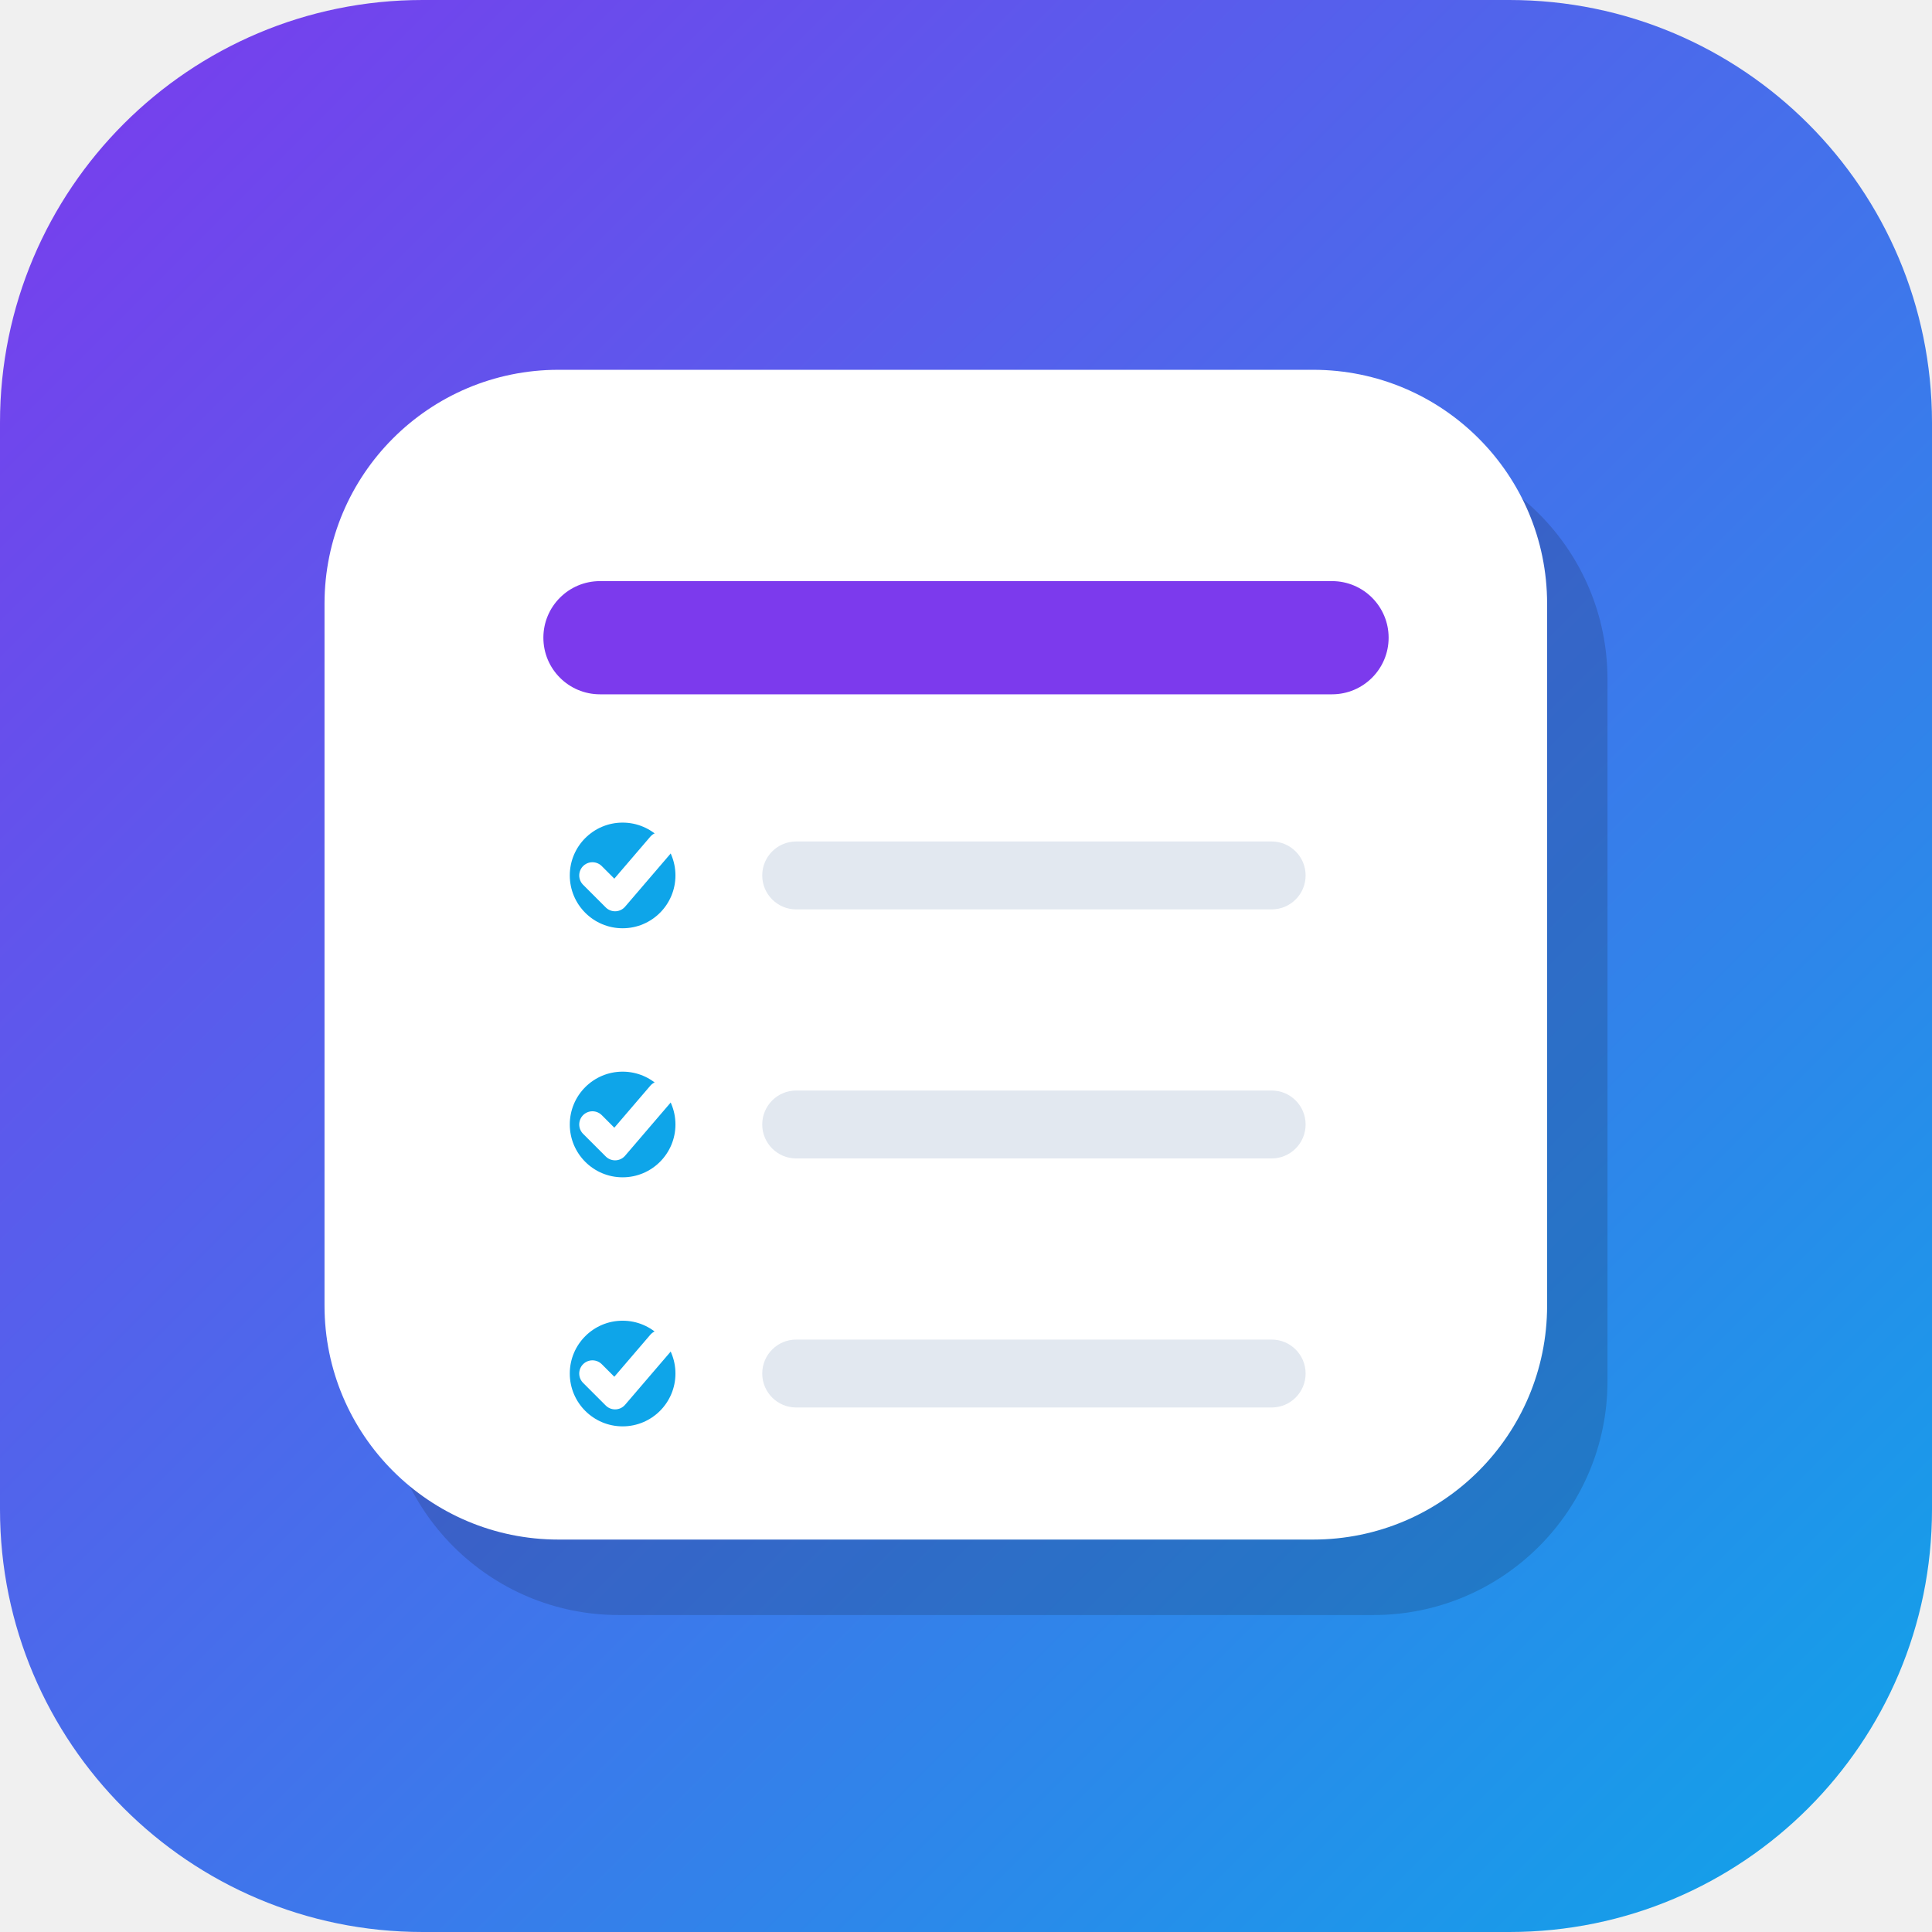
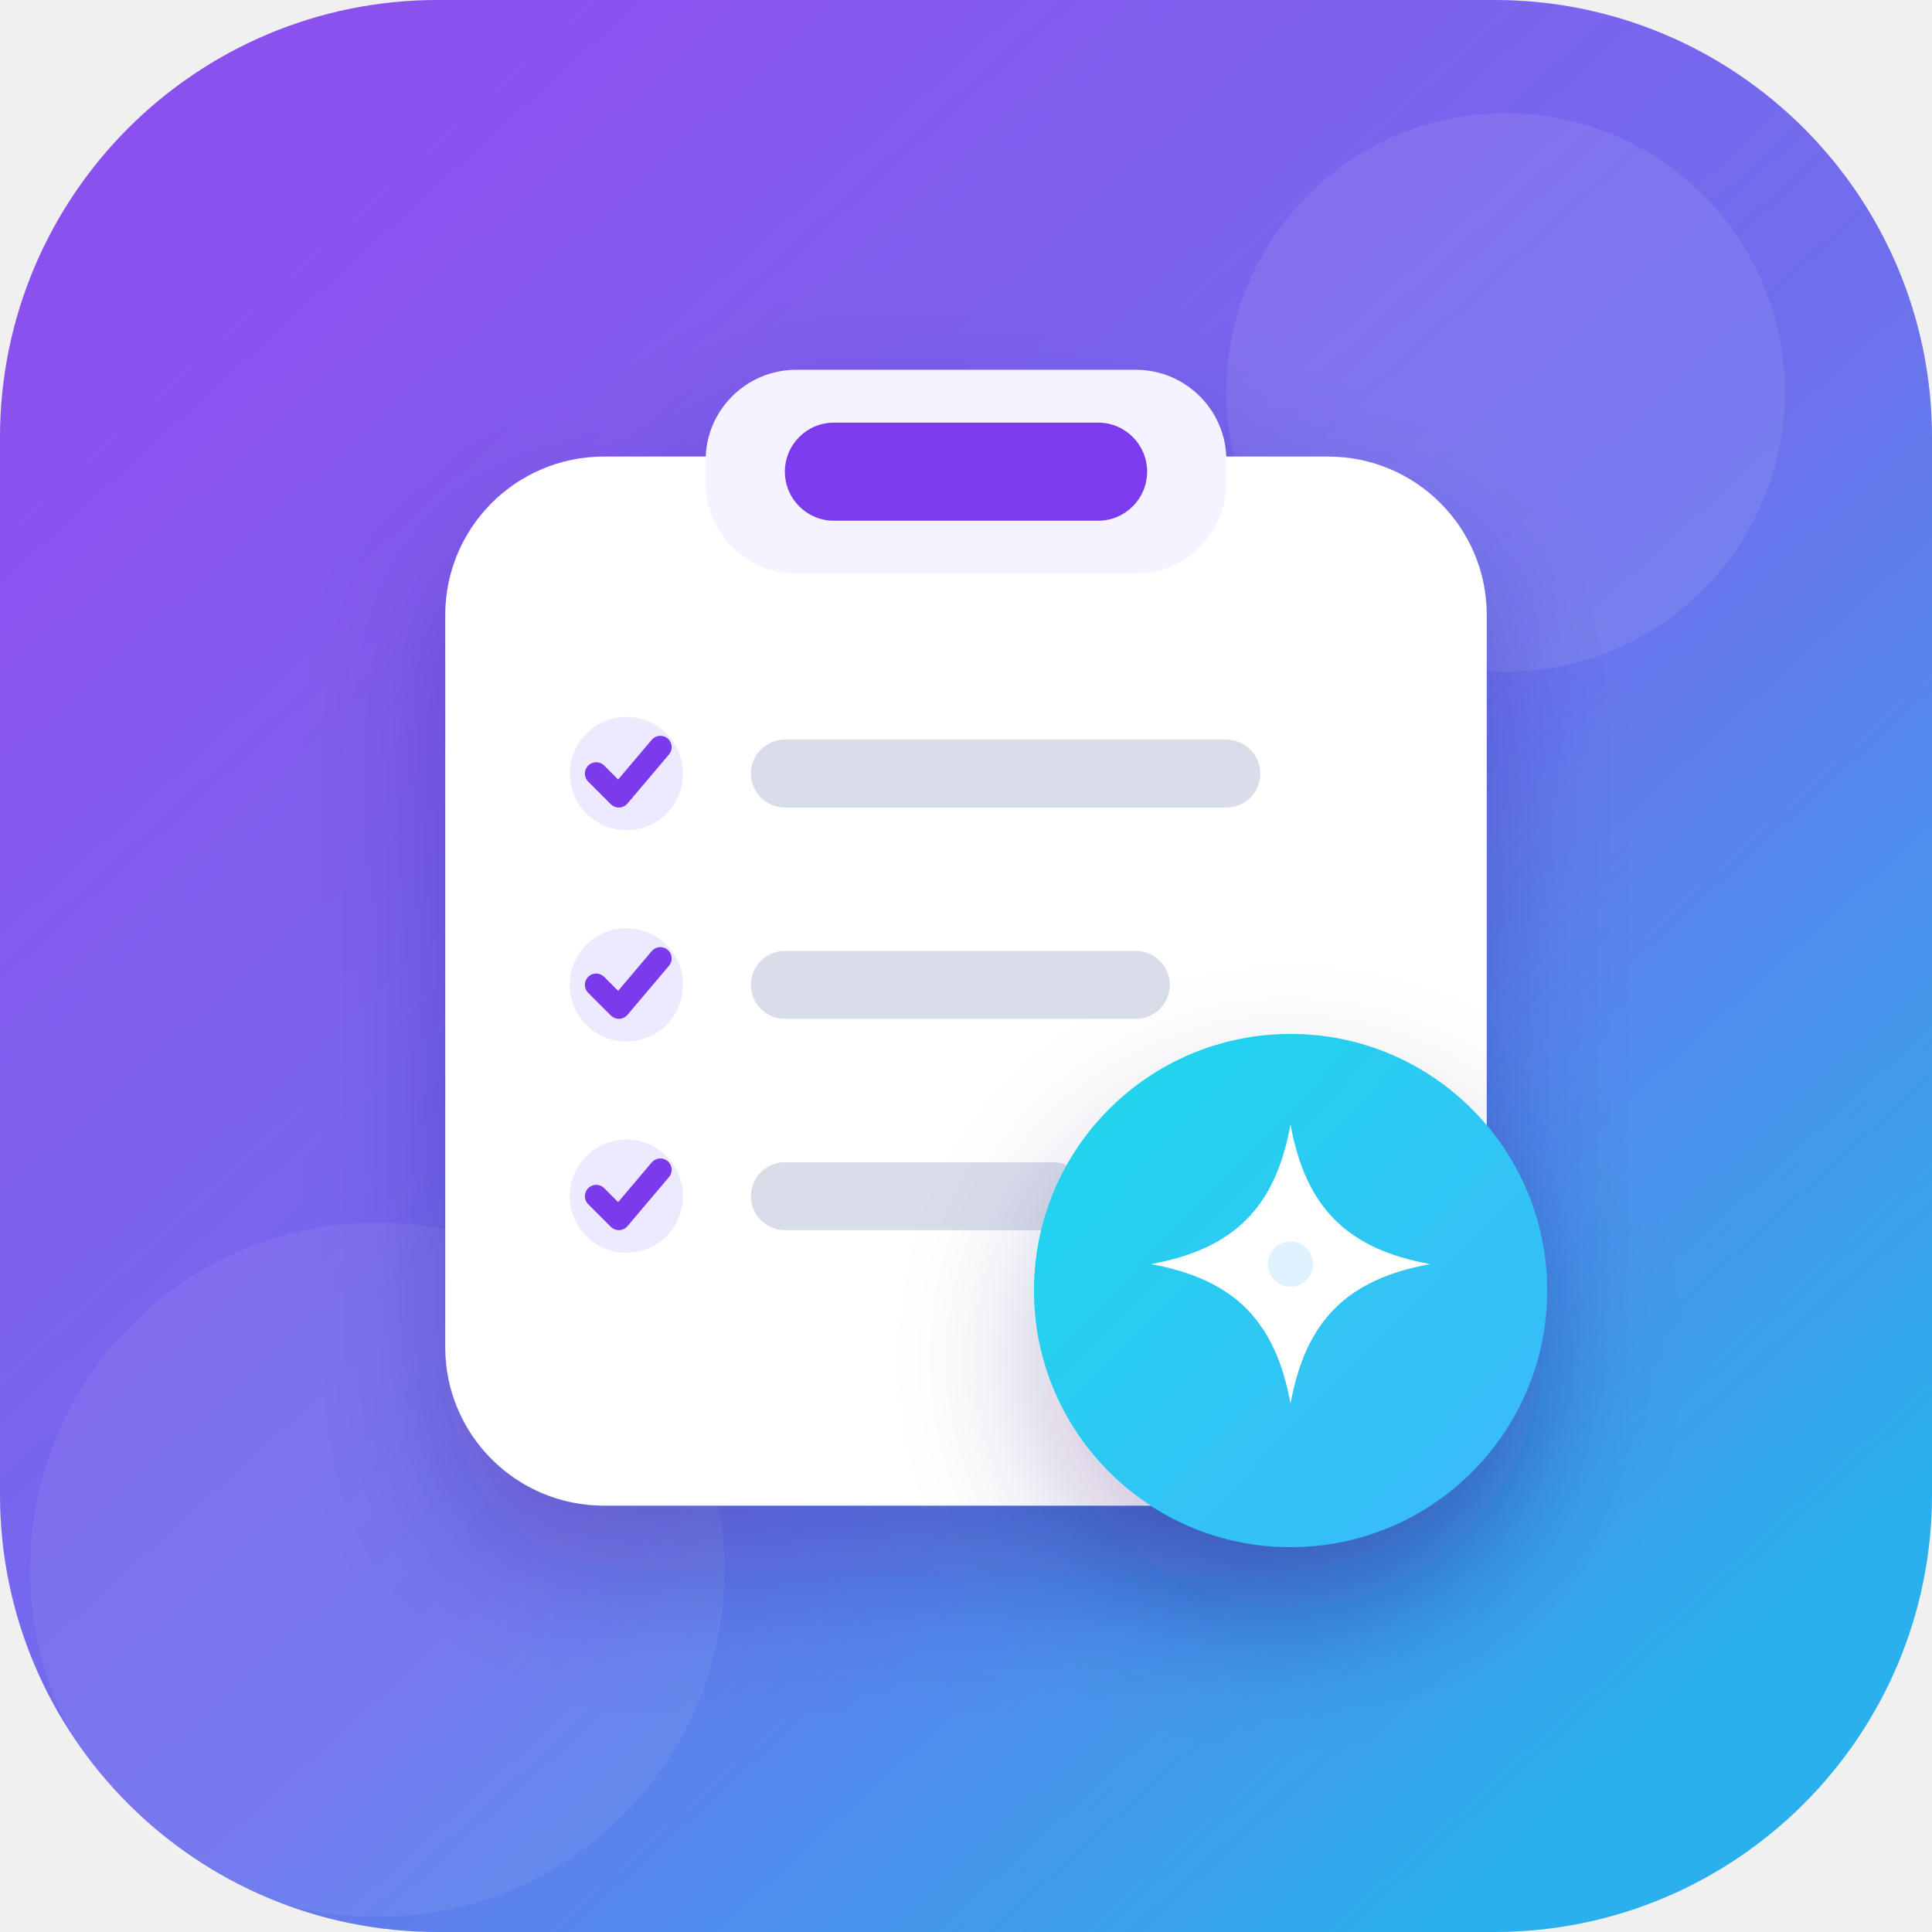
- <svg xmlns="http://www.w3.org/2000/svg" viewBox="0 0 512 512" role="img" aria-label="수행평가 도우미 아이콘">
+ <svg xmlns="http://www.w3.org/2000/svg" viewBox="0 0 512 512" role="img" aria-label="수행도우미 앱 아이콘">
  <defs>
-     <linearGradient id="g" x1="0" y1="0" x2="1" y2="1">
-       <stop offset="0" stop-color="#7c3aed" />
-       <stop offset="1" stop-color="#0ea5e9" />
+     <linearGradient id="bg" x1="74" y1="58" x2="438" y2="458" gradientUnits="userSpaceOnUse">
+       <stop offset="0" stop-color="#7C3AED" />
+       <stop offset="0.56" stop-color="#5B5DEB" />
+       <stop offset="1" stop-color="#0EA5E9" />
+     </linearGradient>
+     <radialGradient id="glow" cx="0" cy="0" r="1" gradientTransform="translate(130 103) rotate(40) scale(274)">
+       <stop stop-color="#FFFFFF" stop-opacity=".30" />
+       <stop offset="1" stop-color="#FFFFFF" stop-opacity="0" />
+     </radialGradient>
+     <filter id="shadow" x="-30%" y="-30%" width="160%" height="170%">
+       <feDropShadow dx="0" dy="18" stdDeviation="18" flood-color="#2D176A" flood-opacity=".24" />
+     </filter>
+     <linearGradient id="badge" x1="295" y1="296" x2="388" y2="386" gradientUnits="userSpaceOnUse">
+       <stop stop-color="#22D3EE" />
+       <stop offset="1" stop-color="#38BDF8" />
    </linearGradient>
  </defs>
-   <rect width="512" height="512" rx="112" fill="url(#g)" />
-   <rect x="102" y="118" width="324" height="310" rx="62" fill="#111827" opacity=".18" />
-   <rect x="86" y="98" width="324" height="310" rx="62" fill="#fff" />
-   <rect x="144" y="154" width="224" height="30" rx="15" fill="#7c3aed" />
-   <g fill="#0ea5e9">
-     <circle cx="165" cy="232" r="14" />
-     <circle cx="165" cy="298" r="14" />
-     <circle cx="165" cy="364" r="14" />
+   <rect width="512" height="512" rx="116" fill="url(#bg)" />
+   <rect width="512" height="512" rx="116" fill="url(#glow)" />
+   <circle cx="399" cy="104" r="74" fill="#FFFFFF" opacity=".08" />
+   <circle cx="100" cy="416" r="92" fill="#FFFFFF" opacity=".06" />
+   <g filter="url(#shadow)">
+     <rect x="118" y="121" width="276" height="278" rx="42" fill="#FFFFFF" />
+     <rect x="187" y="98" width="138" height="54" rx="24" fill="#F5F3FF" />
+     <rect x="208" y="112" width="96" height="26" rx="13" fill="#7C3AED" />
  </g>
-   <g fill="none" stroke="#fff" stroke-width="7" stroke-linecap="round" stroke-linejoin="round">
-     <path d="m157 232 6 6 12-14" />
-     <path d="m157 298 6 6 12-14" />
-     <path d="m157 364 6 6 12-14" />
+   <g>
+     <circle cx="166" cy="205" r="15" fill="#EDE9FE" />
+     <path d="m158 205 6 6 11-13" fill="none" stroke="#7C3AED" stroke-width="6" stroke-linecap="round" stroke-linejoin="round" />
+     <rect x="199" y="196" width="135" height="18" rx="9" fill="#D9DDEA" />
+     <circle cx="166" cy="261" r="15" fill="#EDE9FE" />
+     <path d="m158 261 6 6 11-13" fill="none" stroke="#7C3AED" stroke-width="6" stroke-linecap="round" stroke-linejoin="round" />
+     <rect x="199" y="252" width="111" height="18" rx="9" fill="#D9DDEA" />
+     <circle cx="166" cy="317" r="15" fill="#EDE9FE" />
+     <path d="m158 317 6 6 11-13" fill="none" stroke="#7C3AED" stroke-width="6" stroke-linecap="round" stroke-linejoin="round" />
+     <rect x="199" y="308" width="89" height="18" rx="9" fill="#D9DDEA" />
  </g>
-   <g fill="#e2e8f0">
-     <rect x="202" y="223" width="144" height="18" rx="9" />
-     <rect x="202" y="289" width="144" height="18" rx="9" />
-     <rect x="202" y="355" width="144" height="18" rx="9" />
+   <g filter="url(#shadow)">
+     <circle cx="342" cy="342" r="68" fill="url(#badge)" />
  </g>
+   <path d="M342 298c4 22 15 33 37 37-22 4-33 15-37 37-4-22-15-33-37-37 22-4 33-15 37-37Z" fill="#FFFFFF" />
+   <circle cx="342" cy="335" r="6" fill="#E0F2FE" />
</svg>
